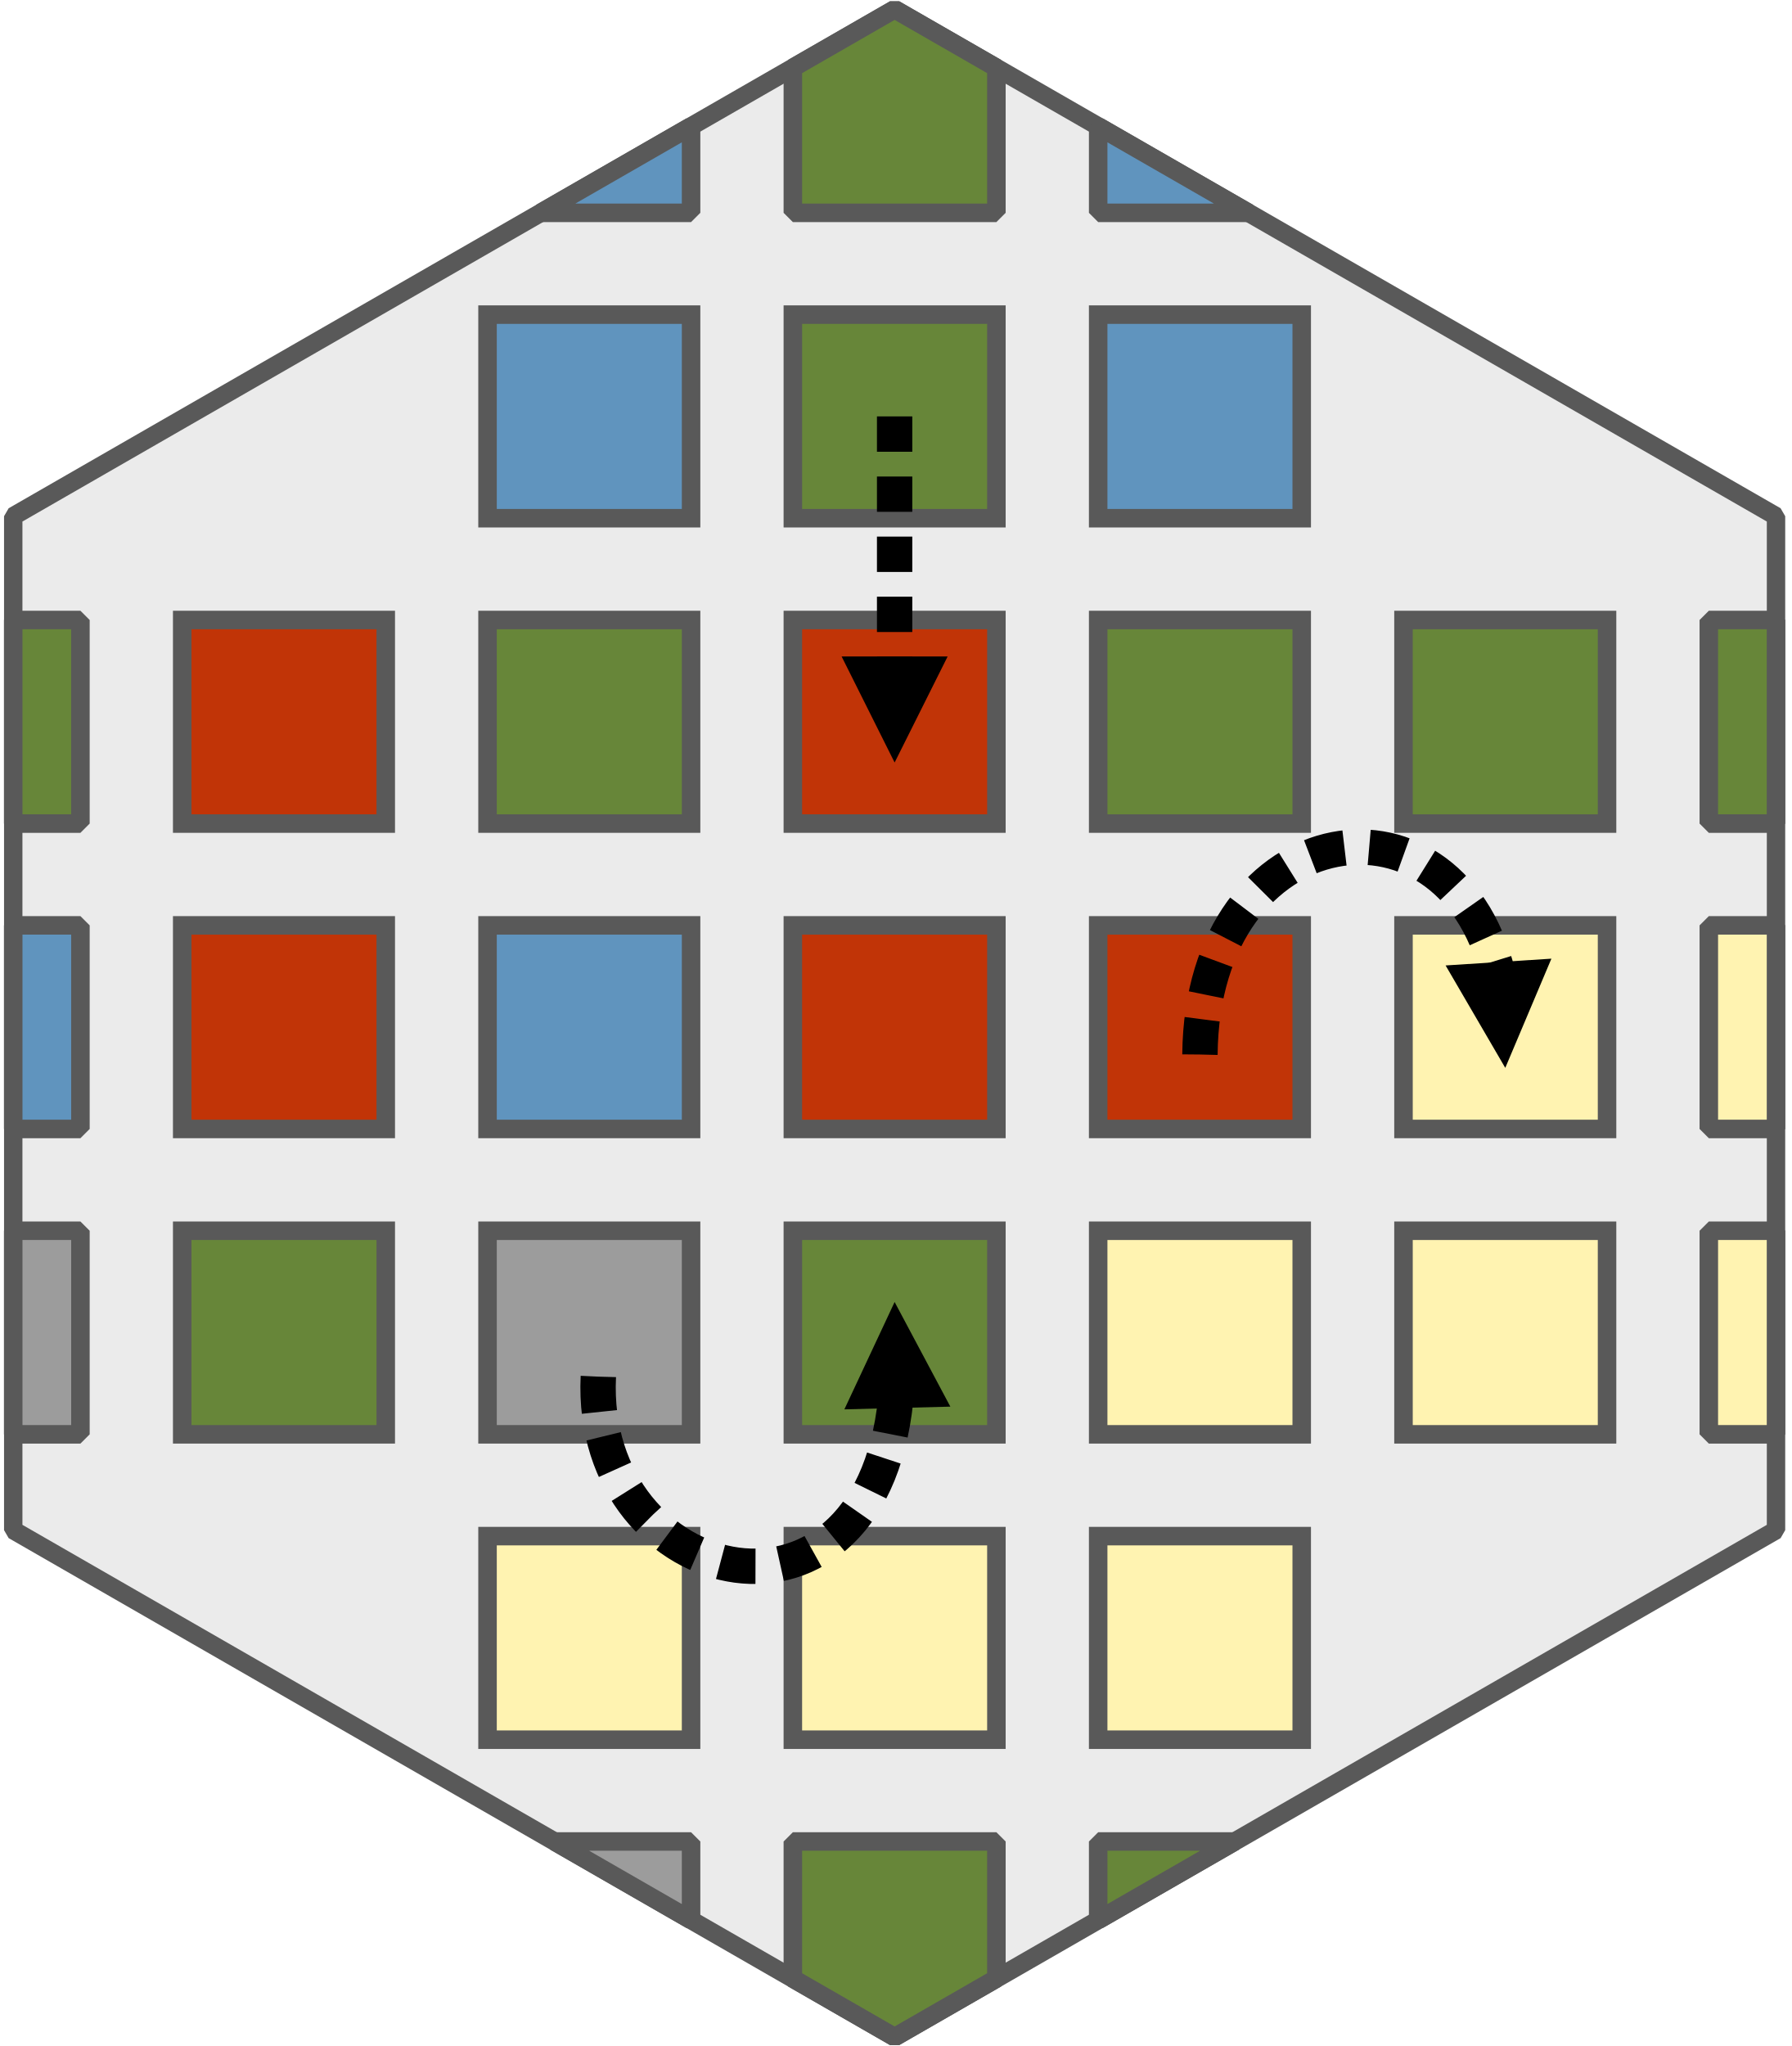
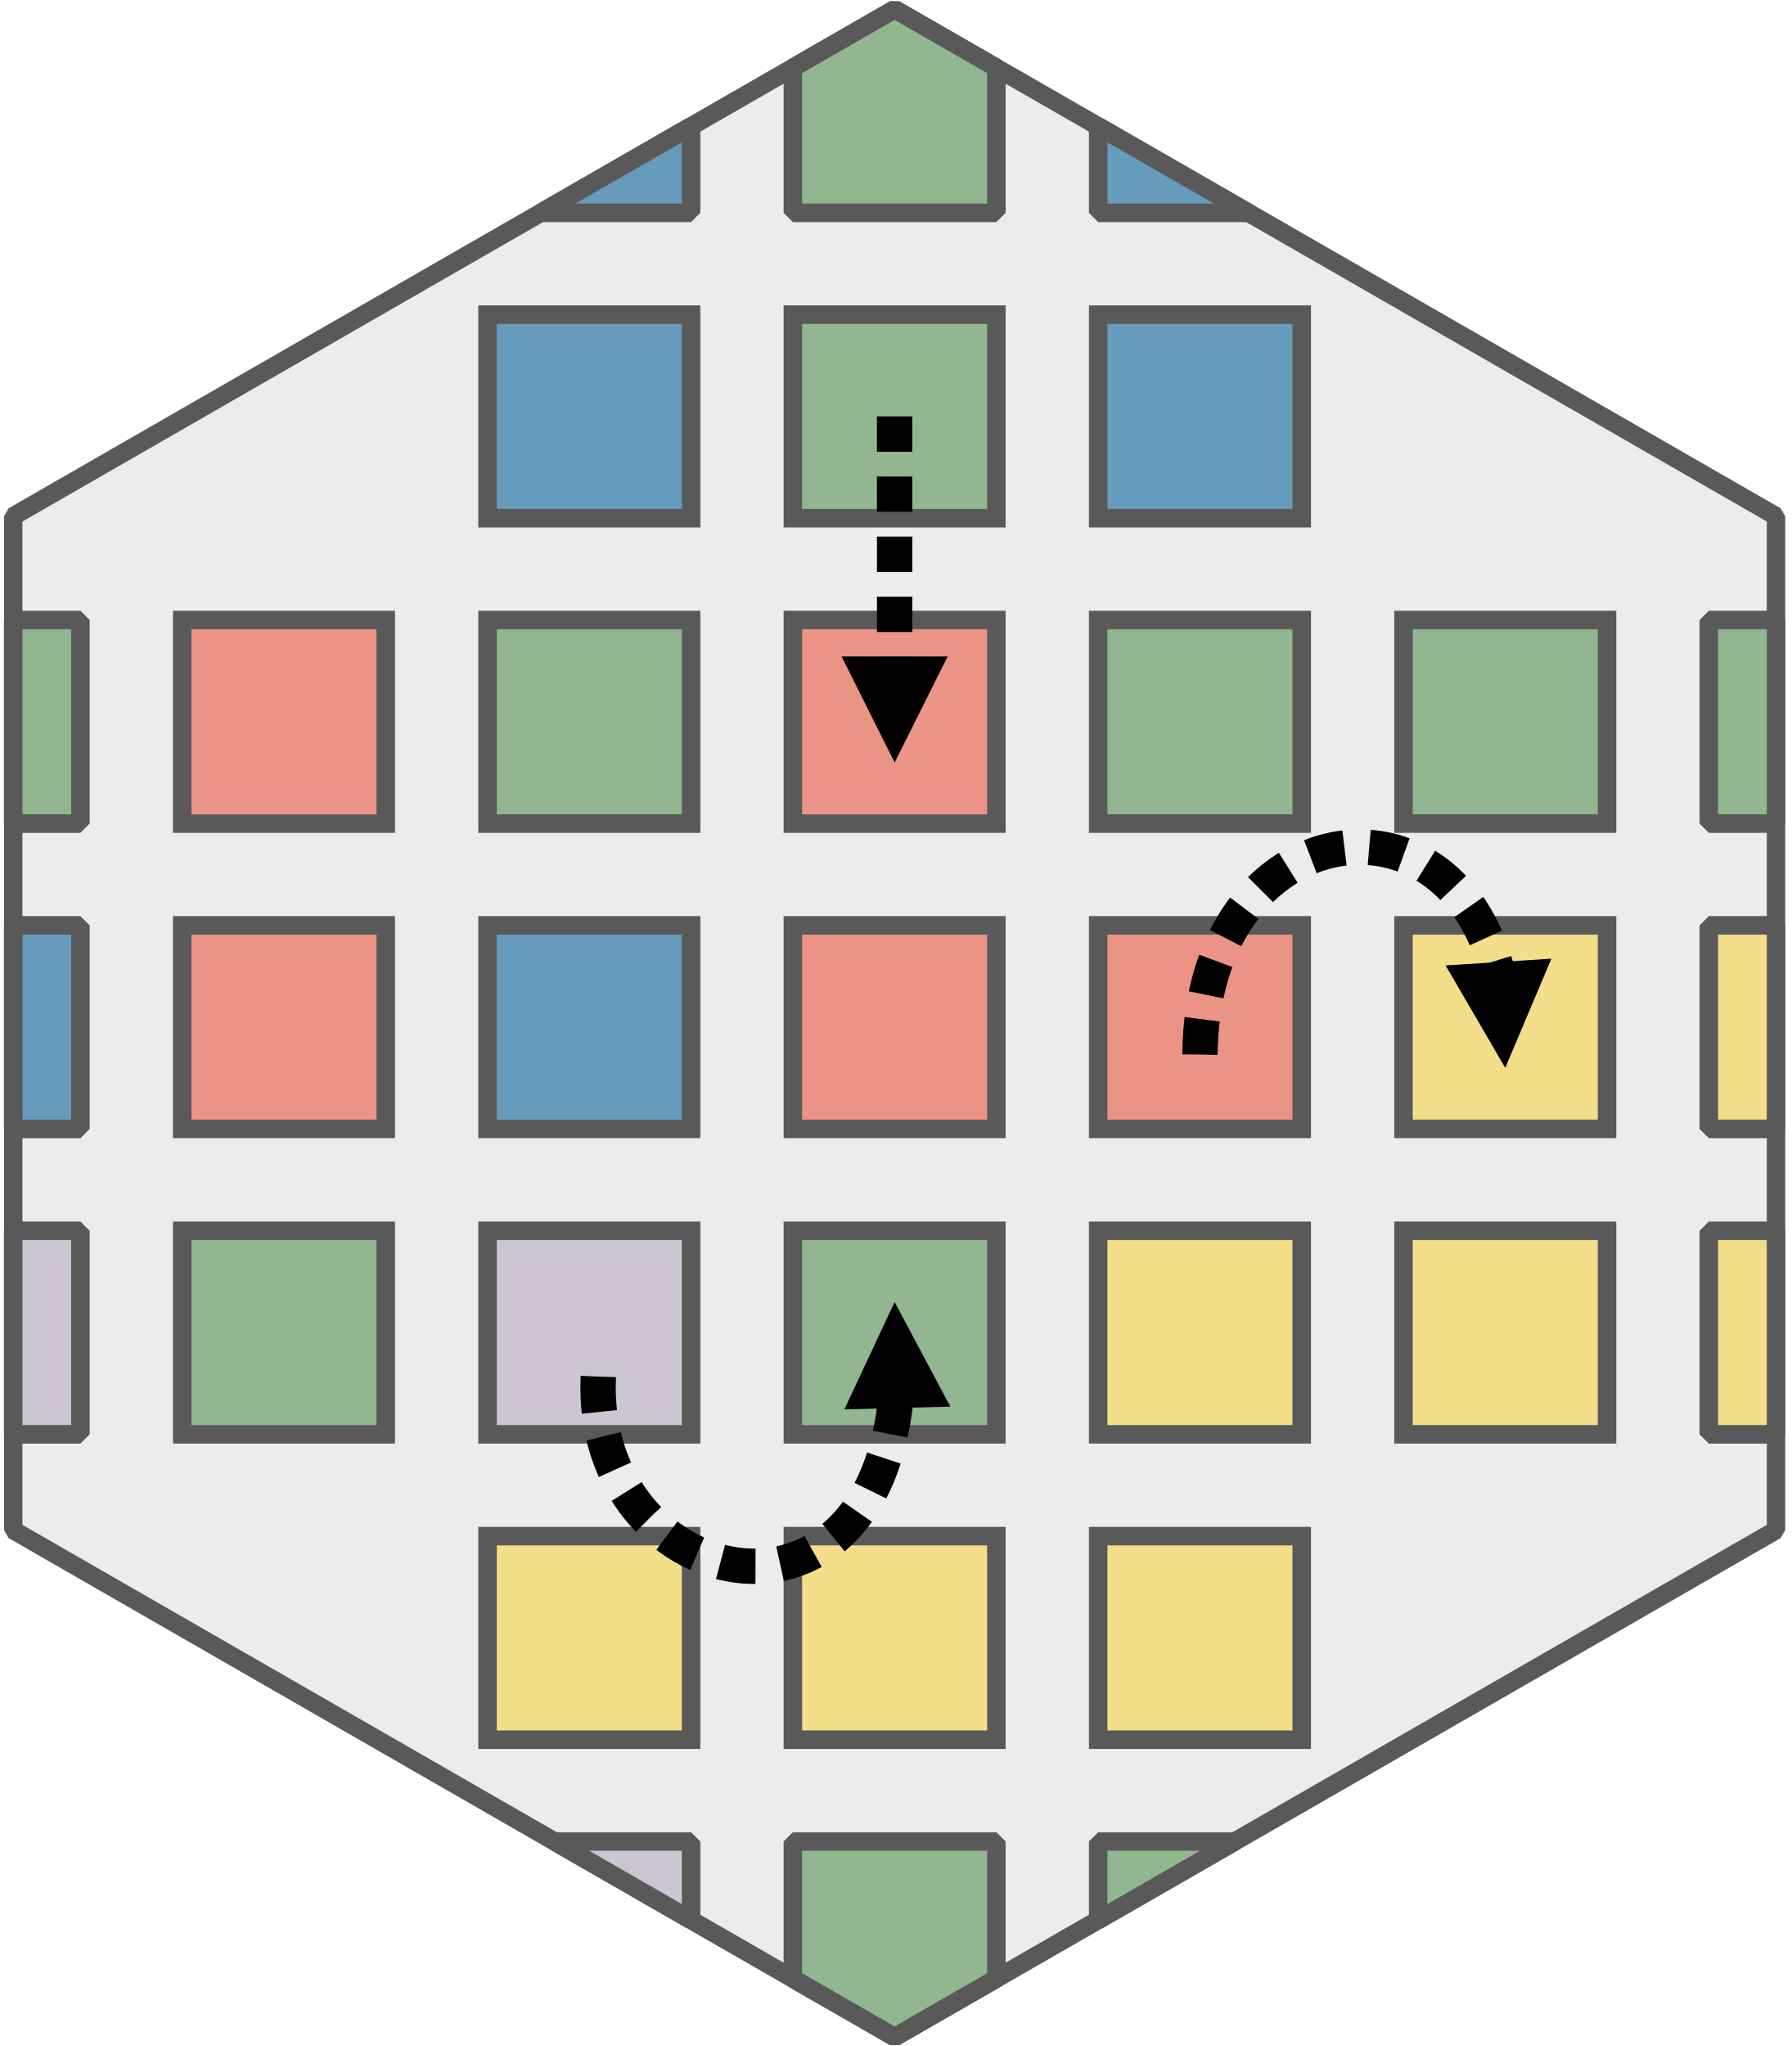
<svg xmlns="http://www.w3.org/2000/svg" width="100%" height="100%" viewBox="0 0 528 603" version="1.1" xml:space="preserve" style="fill-rule:evenodd;clip-rule:evenodd;stroke-linejoin:bevel;stroke-miterlimit:1.5;">
  <g transform="matrix(1,0,0,1,-36.29167,2.727273)">
-     <path d="M300,0l259.808,149.414l0,298.827l-259.808,149.414l-259.808,-149.414l-0,-298.827l259.808,-149.414Z" style="fill:#ebebeb;stroke:#595959;stroke-width:5.42px;" />
+     <path d="M300,0L559.808,149.414L559.808,448.241L300,597.654L40.192,448.241L40.192,149.414L300,0Z" style="fill:rgb(236,236,236);stroke:rgb(89,89,89);stroke-width:5.42px;" />
  </g>
  <g transform="matrix(1.363636,0,0,1.363636,-85.38258,-50.45455)">
-     <rect x="234" y="105" width="44" height="44" style="fill:#678639;stroke:#595959;stroke-width:4px;stroke-linejoin:miter;stroke-miterlimit:4;" />
+     <rect x="234" y="105" width="44" height="44" style="fill:rgb(145,182,144);stroke:rgb(89,89,89);stroke-width:4px;stroke-linejoin:miter;stroke-miterlimit:4;" />
  </g>
  <g transform="matrix(1.363636,0,0,1.363636,-66.29167,-50.45455)">
-     <rect x="286" y="105" width="44" height="44" style="fill:#6094be;stroke:#595959;stroke-width:4px;stroke-linejoin:miter;stroke-miterlimit:4;" />
+     <rect x="286" y="105" width="44" height="44" style="fill:rgb(102,155,188);stroke:rgb(89,89,89);stroke-width:4px;stroke-linejoin:miter;stroke-miterlimit:4;" />
  </g>
  <g transform="matrix(1.363636,0,0,1.363636,-246.2917,-50.45455)">
-     <rect x="286" y="105" width="44" height="44" style="fill:#6094be;stroke:#595959;stroke-width:4px;stroke-linejoin:miter;stroke-miterlimit:4;" />
+     <rect x="286" y="105" width="44" height="44" style="fill:rgb(102,155,188);stroke:rgb(89,89,89);stroke-width:4px;stroke-linejoin:miter;stroke-miterlimit:4;" />
  </g>
  <g transform="matrix(1.363636,0,0,1.363636,20.98106,-50.45455)">
-     <rect x="156" y="171" width="44" height="44" style="fill:#c13407;stroke:#595959;stroke-width:4px;stroke-linejoin:miter;stroke-miterlimit:4;" />
+     <rect x="156" y="171" width="44" height="44" style="fill:rgb(235,148,134);stroke:rgb(89,89,89);stroke-width:4px;stroke-linejoin:miter;stroke-miterlimit:4;" />
  </g>
  <g transform="matrix(1.363636,0,0,1.363636,-139.928,-50.45455)">
-     <rect x="208" y="171" width="44" height="44" style="fill:#678639;stroke:#595959;stroke-width:4px;stroke-linejoin:miter;stroke-miterlimit:4;" />
+     <rect x="208" y="171" width="44" height="44" style="fill:rgb(145,182,144);stroke:rgb(89,89,89);stroke-width:4px;stroke-linejoin:miter;stroke-miterlimit:4;" />
  </g>
  <g transform="matrix(1.363636,0,0,1.363636,-281.7462,39.54545)">
-     <rect x="312" y="171" width="44" height="44" style="fill:#6094be;stroke:#595959;stroke-width:4px;stroke-linejoin:miter;stroke-miterlimit:4;" />
+     <rect x="312" y="171" width="44" height="44" style="fill:rgb(102,155,188);stroke:rgb(89,89,89);stroke-width:4px;stroke-linejoin:miter;stroke-miterlimit:4;" />
  </g>
  <g transform="matrix(1.363636,0,0,1.363636,110.9811,-140.4545)">
-     <rect x="156" y="237" width="44" height="44" style="fill:#678639;stroke:#595959;stroke-width:4px;stroke-linejoin:miter;stroke-miterlimit:4;" />
+     <rect x="156" y="237" width="44" height="44" style="fill:rgb(145,182,144);stroke:rgb(89,89,89);stroke-width:4px;stroke-linejoin:miter;stroke-miterlimit:4;" />
  </g>
  <g transform="matrix(1.363636,0,0,1.363636,-49.92803,39.54545)">
-     <rect x="208" y="237" width="44" height="44" style="fill:#678639;stroke:#595959;stroke-width:4px;stroke-linejoin:miter;stroke-miterlimit:4;" />
+     <rect x="208" y="237" width="44" height="44" style="fill:rgb(145,182,144);stroke:rgb(89,89,89);stroke-width:4px;stroke-linejoin:miter;stroke-miterlimit:4;" />
  </g>
  <g transform="matrix(1.363636,0,0,1.363636,-49.92803,129.5455)">
-     <rect x="208" y="237" width="44" height="44" style="fill:#fff3b1;stroke:#595959;stroke-width:4px;stroke-linejoin:miter;stroke-miterlimit:4;" />
+     <rect x="208" y="237" width="44" height="44" style="fill:rgb(243,222,138);stroke:rgb(89,89,89);stroke-width:4px;stroke-linejoin:miter;stroke-miterlimit:4;" />
  </g>
  <g transform="matrix(1.363636,0,0,1.363636,-30.83712,-50.45455)">
-     <rect x="260" y="237" width="44" height="44" style="fill:#c13407;stroke:#595959;stroke-width:4px;stroke-linejoin:miter;stroke-miterlimit:4;" />
+     <rect x="260" y="237" width="44" height="44" style="fill:rgb(235,148,134);stroke:rgb(89,89,89);stroke-width:4px;stroke-linejoin:miter;stroke-miterlimit:4;" />
  </g>
  <g transform="matrix(1.363636,0,0,1.363636,-14.47349,-140.4545)">
-     <rect x="182" y="303" width="44" height="44" style="fill:#c13407;stroke:#595959;stroke-width:4px;stroke-linejoin:miter;stroke-miterlimit:4;" />
+     <rect x="182" y="303" width="44" height="44" style="fill:rgb(235,148,134);stroke:rgb(89,89,89);stroke-width:4px;stroke-linejoin:miter;stroke-miterlimit:4;" />
  </g>
  <g transform="matrix(1.363636,0,0,1.363636,-175.3826,-50.45455)">
-     <rect x="234" y="303" width="44" height="44" style="fill:#9c9c9c;stroke:#595959;stroke-width:4px;stroke-linejoin:miter;stroke-miterlimit:4;" />
+     <rect x="234" y="303" width="44" height="44" style="fill:rgb(203,198,210);stroke:rgb(89,89,89);stroke-width:4px;stroke-linejoin:miter;stroke-miterlimit:4;" />
  </g>
  <g transform="matrix(1.363636,0,0,1.363636,-175.3826,39.54545)">
-     <rect x="234" y="303" width="44" height="44" style="fill:#fff3b1;stroke:#595959;stroke-width:4px;stroke-linejoin:miter;stroke-miterlimit:4;" />
+     <rect x="234" y="303" width="44" height="44" style="fill:rgb(243,222,138);stroke:rgb(89,89,89);stroke-width:4px;stroke-linejoin:miter;stroke-miterlimit:4;" />
  </g>
  <g transform="matrix(1.363636,0,0,1.363636,-66.29167,-50.45455)">
-     <rect x="286" y="303" width="44" height="44" style="fill:#fff3b1;stroke:#595959;stroke-width:4px;stroke-linejoin:miter;stroke-miterlimit:4;" />
+     <rect x="286" y="303" width="44" height="44" style="fill:rgb(243,222,138);stroke:rgb(89,89,89);stroke-width:4px;stroke-linejoin:miter;stroke-miterlimit:4;" />
  </g>
  <g transform="matrix(1.363636,0,0,1.363636,-66.29167,39.54545)">
-     <rect x="286" y="303" width="44" height="44" style="fill:#fff3b1;stroke:#595959;stroke-width:4px;stroke-linejoin:miter;stroke-miterlimit:4;" />
+     <rect x="286" y="303" width="44" height="44" style="fill:rgb(243,222,138);stroke:rgb(89,89,89);stroke-width:4px;stroke-linejoin:miter;stroke-miterlimit:4;" />
  </g>
  <g transform="matrix(1.363636,0,0,1.363636,-159.0189,-50.45455)">
-     <rect x="156" y="171" width="44" height="44" style="fill:#c13407;stroke:#595959;stroke-width:4px;stroke-linejoin:miter;stroke-miterlimit:4;" />
+     <rect x="156" y="171" width="44" height="44" style="fill:rgb(235,148,134);stroke:rgb(89,89,89);stroke-width:4px;stroke-linejoin:miter;stroke-miterlimit:4;" />
  </g>
  <g transform="matrix(1.363636,0,0,1.363636,200.9811,-140.4545)">
-     <rect x="156" y="237" width="44" height="44" style="fill:#678639;stroke:#595959;stroke-width:4px;stroke-linejoin:miter;stroke-miterlimit:4;" />
+     <rect x="156" y="237" width="44" height="44" style="fill:rgb(145,182,144);stroke:rgb(89,89,89);stroke-width:4px;stroke-linejoin:miter;stroke-miterlimit:4;" />
  </g>
  <g transform="matrix(1.363636,0,0,1.363636,-229.928,39.54545)">
-     <rect x="208" y="237" width="44" height="44" style="fill:#678639;stroke:#595959;stroke-width:4px;stroke-linejoin:miter;stroke-miterlimit:4;" />
+     <rect x="208" y="237" width="44" height="44" style="fill:rgb(145,182,144);stroke:rgb(89,89,89);stroke-width:4px;stroke-linejoin:miter;stroke-miterlimit:4;" />
  </g>
  <g transform="matrix(1.363636,0,0,1.363636,59.16288,-50.45455)">
-     <rect x="260" y="237" width="44" height="44" style="fill:#fff3b1;stroke:#595959;stroke-width:4px;stroke-linejoin:miter;stroke-miterlimit:4;" />
+     <rect x="260" y="237" width="44" height="44" style="fill:rgb(243,222,138);stroke:rgb(89,89,89);stroke-width:4px;stroke-linejoin:miter;stroke-miterlimit:4;" />
  </g>
  <g transform="matrix(1.363636,0,0,1.363636,-194.4735,-140.4545)">
-     <rect x="182" y="303" width="44" height="44" style="fill:#c13407;stroke:#595959;stroke-width:4px;stroke-linejoin:miter;stroke-miterlimit:4;" />
+     <rect x="182" y="303" width="44" height="44" style="fill:rgb(235,148,134);stroke:rgb(89,89,89);stroke-width:4px;stroke-linejoin:miter;stroke-miterlimit:4;" />
  </g>
  <g transform="matrix(1.363636,0,0,1.363636,23.70833,-50.45455)">
-     <rect x="286" y="303" width="44" height="44" style="fill:#fff3b1;stroke:#595959;stroke-width:4px;stroke-linejoin:miter;stroke-miterlimit:4;" />
+     <rect x="286" y="303" width="44" height="44" style="fill:rgb(243,222,138);stroke:rgb(89,89,89);stroke-width:4px;stroke-linejoin:miter;stroke-miterlimit:4;" />
  </g>
  <g transform="matrix(1.363636,0,0,1.363636,-85.38258,-140.4545)">
-     <path d="M278,117.652l0,31.348l-44,0l0,-31.348l22,-12.652l22,12.652Z" style="fill:#678639;stroke:#595959;stroke-width:4px;stroke-miterlimit:4;" />
+     <path d="M278,117.652L278,149L234,149L234,117.652L256,105L278,117.652Z" style="fill:rgb(145,182,144);stroke:rgb(89,89,89);stroke-width:4px;stroke-miterlimit:4;" />
  </g>
  <g transform="matrix(1.363636,0,0,1.363636,-66.29167,-140.4545)">
-     <path d="M318.509,149l-32.509,0l0,-18.696l32.509,18.696Z" style="fill:#6094be;stroke:#595959;stroke-width:4px;stroke-miterlimit:4;" />
+     <path d="M318.509,149L286,149L286,130.304L318.509,149Z" style="fill:rgb(102,155,188);stroke:rgb(89,89,89);stroke-width:4px;stroke-miterlimit:4;" />
  </g>
  <g transform="matrix(1.363636,0,0,1.363636,-246.2917,-140.4545)">
-     <path d="M330,130.304l0,18.696l-32.509,0l32.509,-18.696Z" style="fill:#6094be;stroke:#595959;stroke-width:4px;stroke-miterlimit:4;" />
+     <path d="M330,130.304L330,149L297.491,149L330,130.304Z" style="fill:rgb(102,155,188);stroke:rgb(89,89,89);stroke-width:4px;stroke-miterlimit:4;" />
  </g>
  <g transform="matrix(1.363636,0,0,1.363636,-319.928,-50.45455)">
-     <rect x="237.474" y="171" width="14.526" height="44" style="fill:#678639;stroke:#595959;stroke-width:4px;stroke-miterlimit:4;" />
+     <rect x="237.474" y="171" width="14.526" height="44" style="fill:rgb(145,182,144);stroke:rgb(89,89,89);stroke-width:4px;stroke-miterlimit:4;" />
  </g>
  <g transform="matrix(1.363636,0,0,1.363636,-461.7462,39.54545)">
-     <rect x="341.474" y="171" width="14.526" height="44" style="fill:#6094be;stroke:#595959;stroke-width:4px;stroke-miterlimit:4;" />
+     <rect x="341.474" y="171" width="14.526" height="44" style="fill:rgb(102,155,188);stroke:rgb(89,89,89);stroke-width:4px;stroke-miterlimit:4;" />
  </g>
  <g transform="matrix(1.363636,0,0,1.363636,290.9811,-140.4545)">
-     <rect x="156" y="237" width="14.526" height="44" style="fill:#678639;stroke:#595959;stroke-width:4px;stroke-miterlimit:4;" />
+     <rect x="156" y="237" width="14.526" height="44" style="fill:rgb(145,182,144);stroke:rgb(89,89,89);stroke-width:4px;stroke-miterlimit:4;" />
  </g>
  <g transform="matrix(1.363636,0,0,1.363636,-49.92803,219.5455)">
-     <path d="M208,266.628l0,-29.628l44,0l0,29.628l-22,12.652l-22,-12.652Z" style="fill:#678639;stroke:#595959;stroke-width:4px;stroke-miterlimit:4;" />
+     <path d="M208,266.628L208,237L252,237L252,266.628L230,279.28L208,266.628Z" style="fill:rgb(145,182,144);stroke:rgb(89,89,89);stroke-width:4px;stroke-miterlimit:4;" />
  </g>
  <g transform="matrix(1.363636,0,0,1.363636,149.1629,-50.45455)">
-     <rect x="260" y="237" width="14.526" height="44" style="fill:#fff3b1;stroke:#595959;stroke-width:4px;stroke-miterlimit:4;" />
+     <rect x="260" y="237" width="14.526" height="44" style="fill:rgb(243,222,138);stroke:rgb(89,89,89);stroke-width:4px;stroke-miterlimit:4;" />
  </g>
  <g transform="matrix(1.363636,0,0,1.363636,-355.3826,-50.45455)">
-     <rect x="263.474" y="303" width="14.526" height="44" style="fill:#9c9c9c;stroke:#595959;stroke-width:4px;stroke-miterlimit:4;" />
+     <rect x="263.474" y="303" width="14.526" height="44" style="fill:rgb(203,198,210);stroke:rgb(89,89,89);stroke-width:4px;stroke-miterlimit:4;" />
  </g>
  <g transform="matrix(1.363636,0,0,1.363636,-175.3826,129.5455)">
-     <path d="M248.482,303l29.518,0l0,16.976l-29.518,-16.976Z" style="fill:#9c9c9c;stroke:#595959;stroke-width:4px;stroke-miterlimit:4;" />
+     <path d="M248.482,303L278,303L278,319.976L248.482,303Z" style="fill:rgb(203,198,210);stroke:rgb(89,89,89);stroke-width:4px;stroke-miterlimit:4;" />
  </g>
  <g transform="matrix(1.363636,0,0,1.363636,-66.29167,129.5455)">
-     <path d="M286,319.976l0,-16.976l29.518,0l-29.518,16.976Z" style="fill:#678639;stroke:#595959;stroke-width:4px;stroke-miterlimit:4;" />
+     <path d="M286,319.976L286,303L315.518,303L286,319.976Z" style="fill:rgb(145,182,144);stroke:rgb(89,89,89);stroke-width:4px;stroke-miterlimit:4;" />
  </g>
  <g transform="matrix(1.363636,0,0,1.363636,113.7083,-50.45455)">
-     <rect x="286" y="303" width="14.526" height="44" style="fill:#fff3b1;stroke:#595959;stroke-width:4px;stroke-miterlimit:4;" />
+     <rect x="286" y="303" width="14.526" height="44" style="fill:rgb(243,222,138);stroke:rgb(89,89,89);stroke-width:4px;stroke-miterlimit:4;" />
  </g>
  <g transform="matrix(-0.995964,-0.138954,0.105393,-0.755414,338.9547,649.0257)">
    <g transform="matrix(-0.984881,0.181164,-0.137408,-1.298503,423.0115,781.3554)">
-       <path d="M248.894,415.37l14.814,-31.642l16.425,30.837l-31.24,0.805Z" />
-       <path d="M176.37,405.727c-3.022,63.37 82.454,83.756 87.983,2.992" style="fill:none;stroke:#000;stroke-width:10.42px;stroke-linejoin:round;stroke-dasharray:10.417,7.292,0,0,0,0;" />
+       <path d="M248.894,415.37L263.708,383.727L280.134,414.564L248.894,415.37Z" />
+       <path d="M176.37,405.727C173.348,469.098 258.823,489.483 264.353,408.719" style="fill:none;stroke:black;stroke-width:10.42px;stroke-linejoin:round;stroke-dasharray:10.417,7.292,0,0,0,0;" />
    </g>
  </g>
  <g transform="matrix(-0.995964,-0.138954,0.105393,-0.755414,520.8919,540.0831)">
    <g transform="matrix(-0.984881,0.181164,-0.137408,-1.298503,587.2286,606.9327)">
-       <path d="M457.306,282.543l-13.597,32.184l-17.589,-30.188l31.186,-1.996Z" />
-       <path d="M353.708,310.785c0.635,-71.559 75.846,-82.55 88.403,-21.006" style="fill:none;stroke:#000;stroke-width:10.42px;stroke-linejoin:round;stroke-dasharray:10.417,7.292,0,0,0,0;" />
+       <path d="M457.306,282.543L443.708,314.727L426.12,284.539L457.306,282.543Z" />
+       <path d="M353.708,310.785C354.343,239.226 429.555,228.235 442.112,289.778" style="fill:none;stroke:black;stroke-width:10.42px;stroke-linejoin:round;stroke-dasharray:10.417,7.292,0,0,0,0;" />
    </g>
  </g>
  <g transform="matrix(-0.557121,-0.077728,0.167937,-1.203699,318.1783,528.9045)">
    <g transform="matrix(-1.76067,0.113694,-0.245644,-0.81491,690.1292,394.8348)">
-       <path d="M279.333,193.477l-15.625,31.25l-15.625,-31.25l31.25,0Z" />
-       <path d="M263.708,122.727l0,77" style="fill:none;stroke:#000;stroke-width:10.42px;stroke-linejoin:round;stroke-dasharray:10.417,7.292,0,0,0,0;" />
+       <path d="M279.333,193.477L263.708,224.727L248.083,193.477L279.333,193.477Z" />
+       <path d="M263.708,122.727L263.708,199.727" style="fill:none;stroke:black;stroke-width:10.42px;stroke-linejoin:round;stroke-dasharray:10.417,7.292,0,0,0,0;" />
    </g>
  </g>
</svg>
